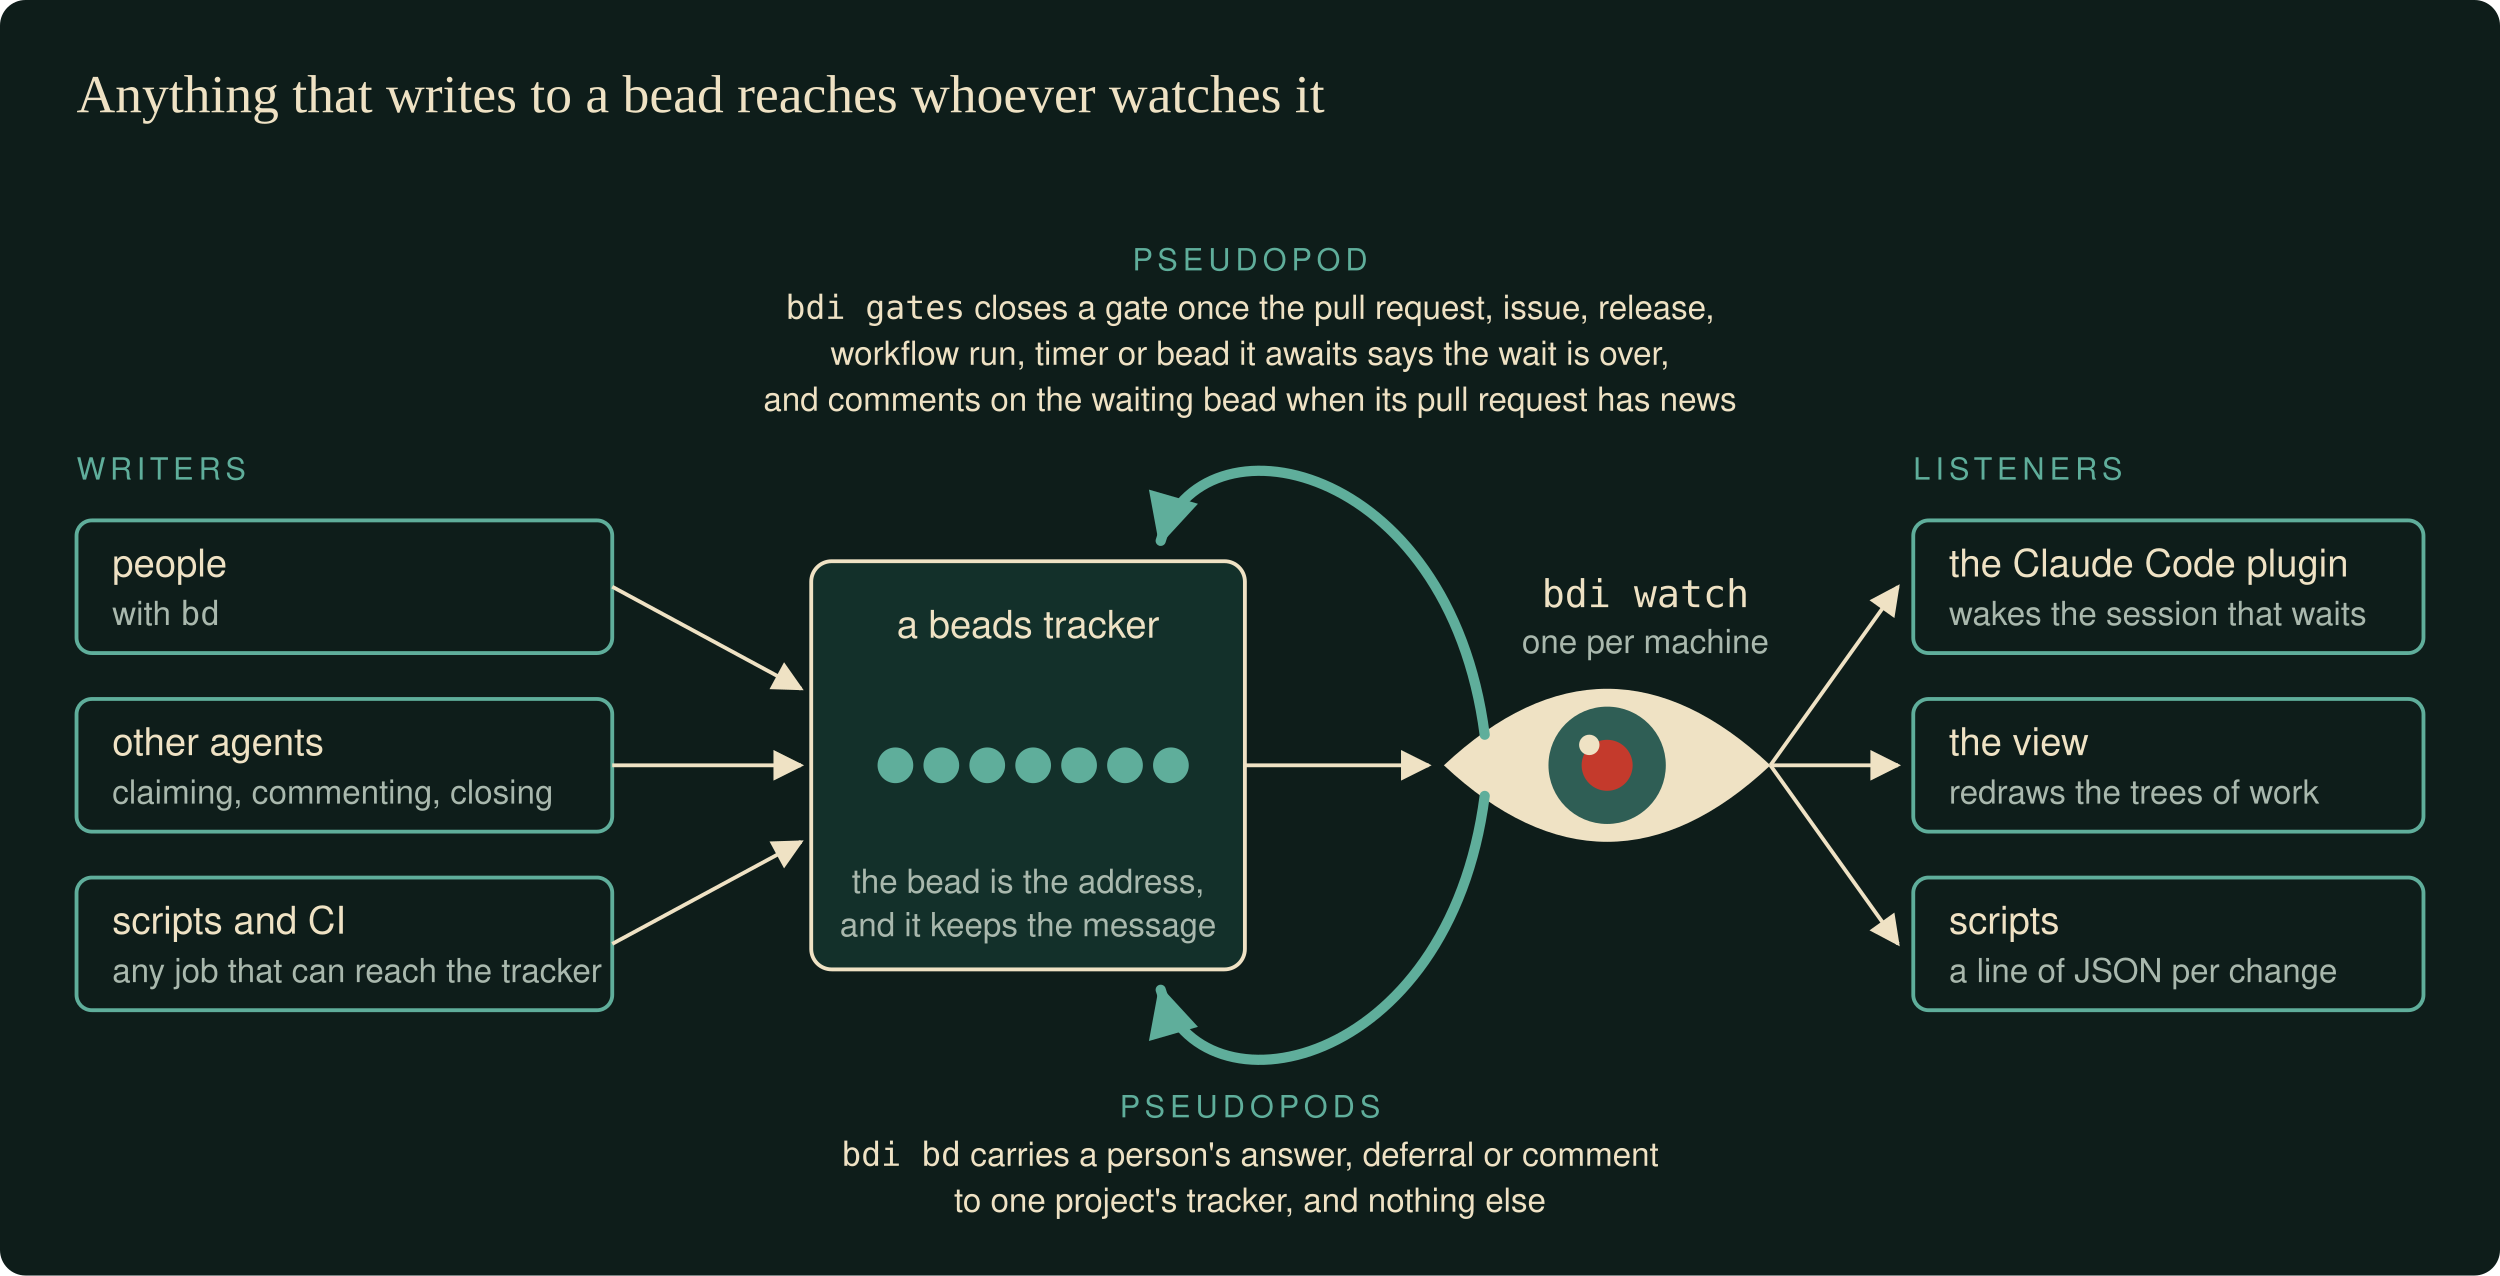
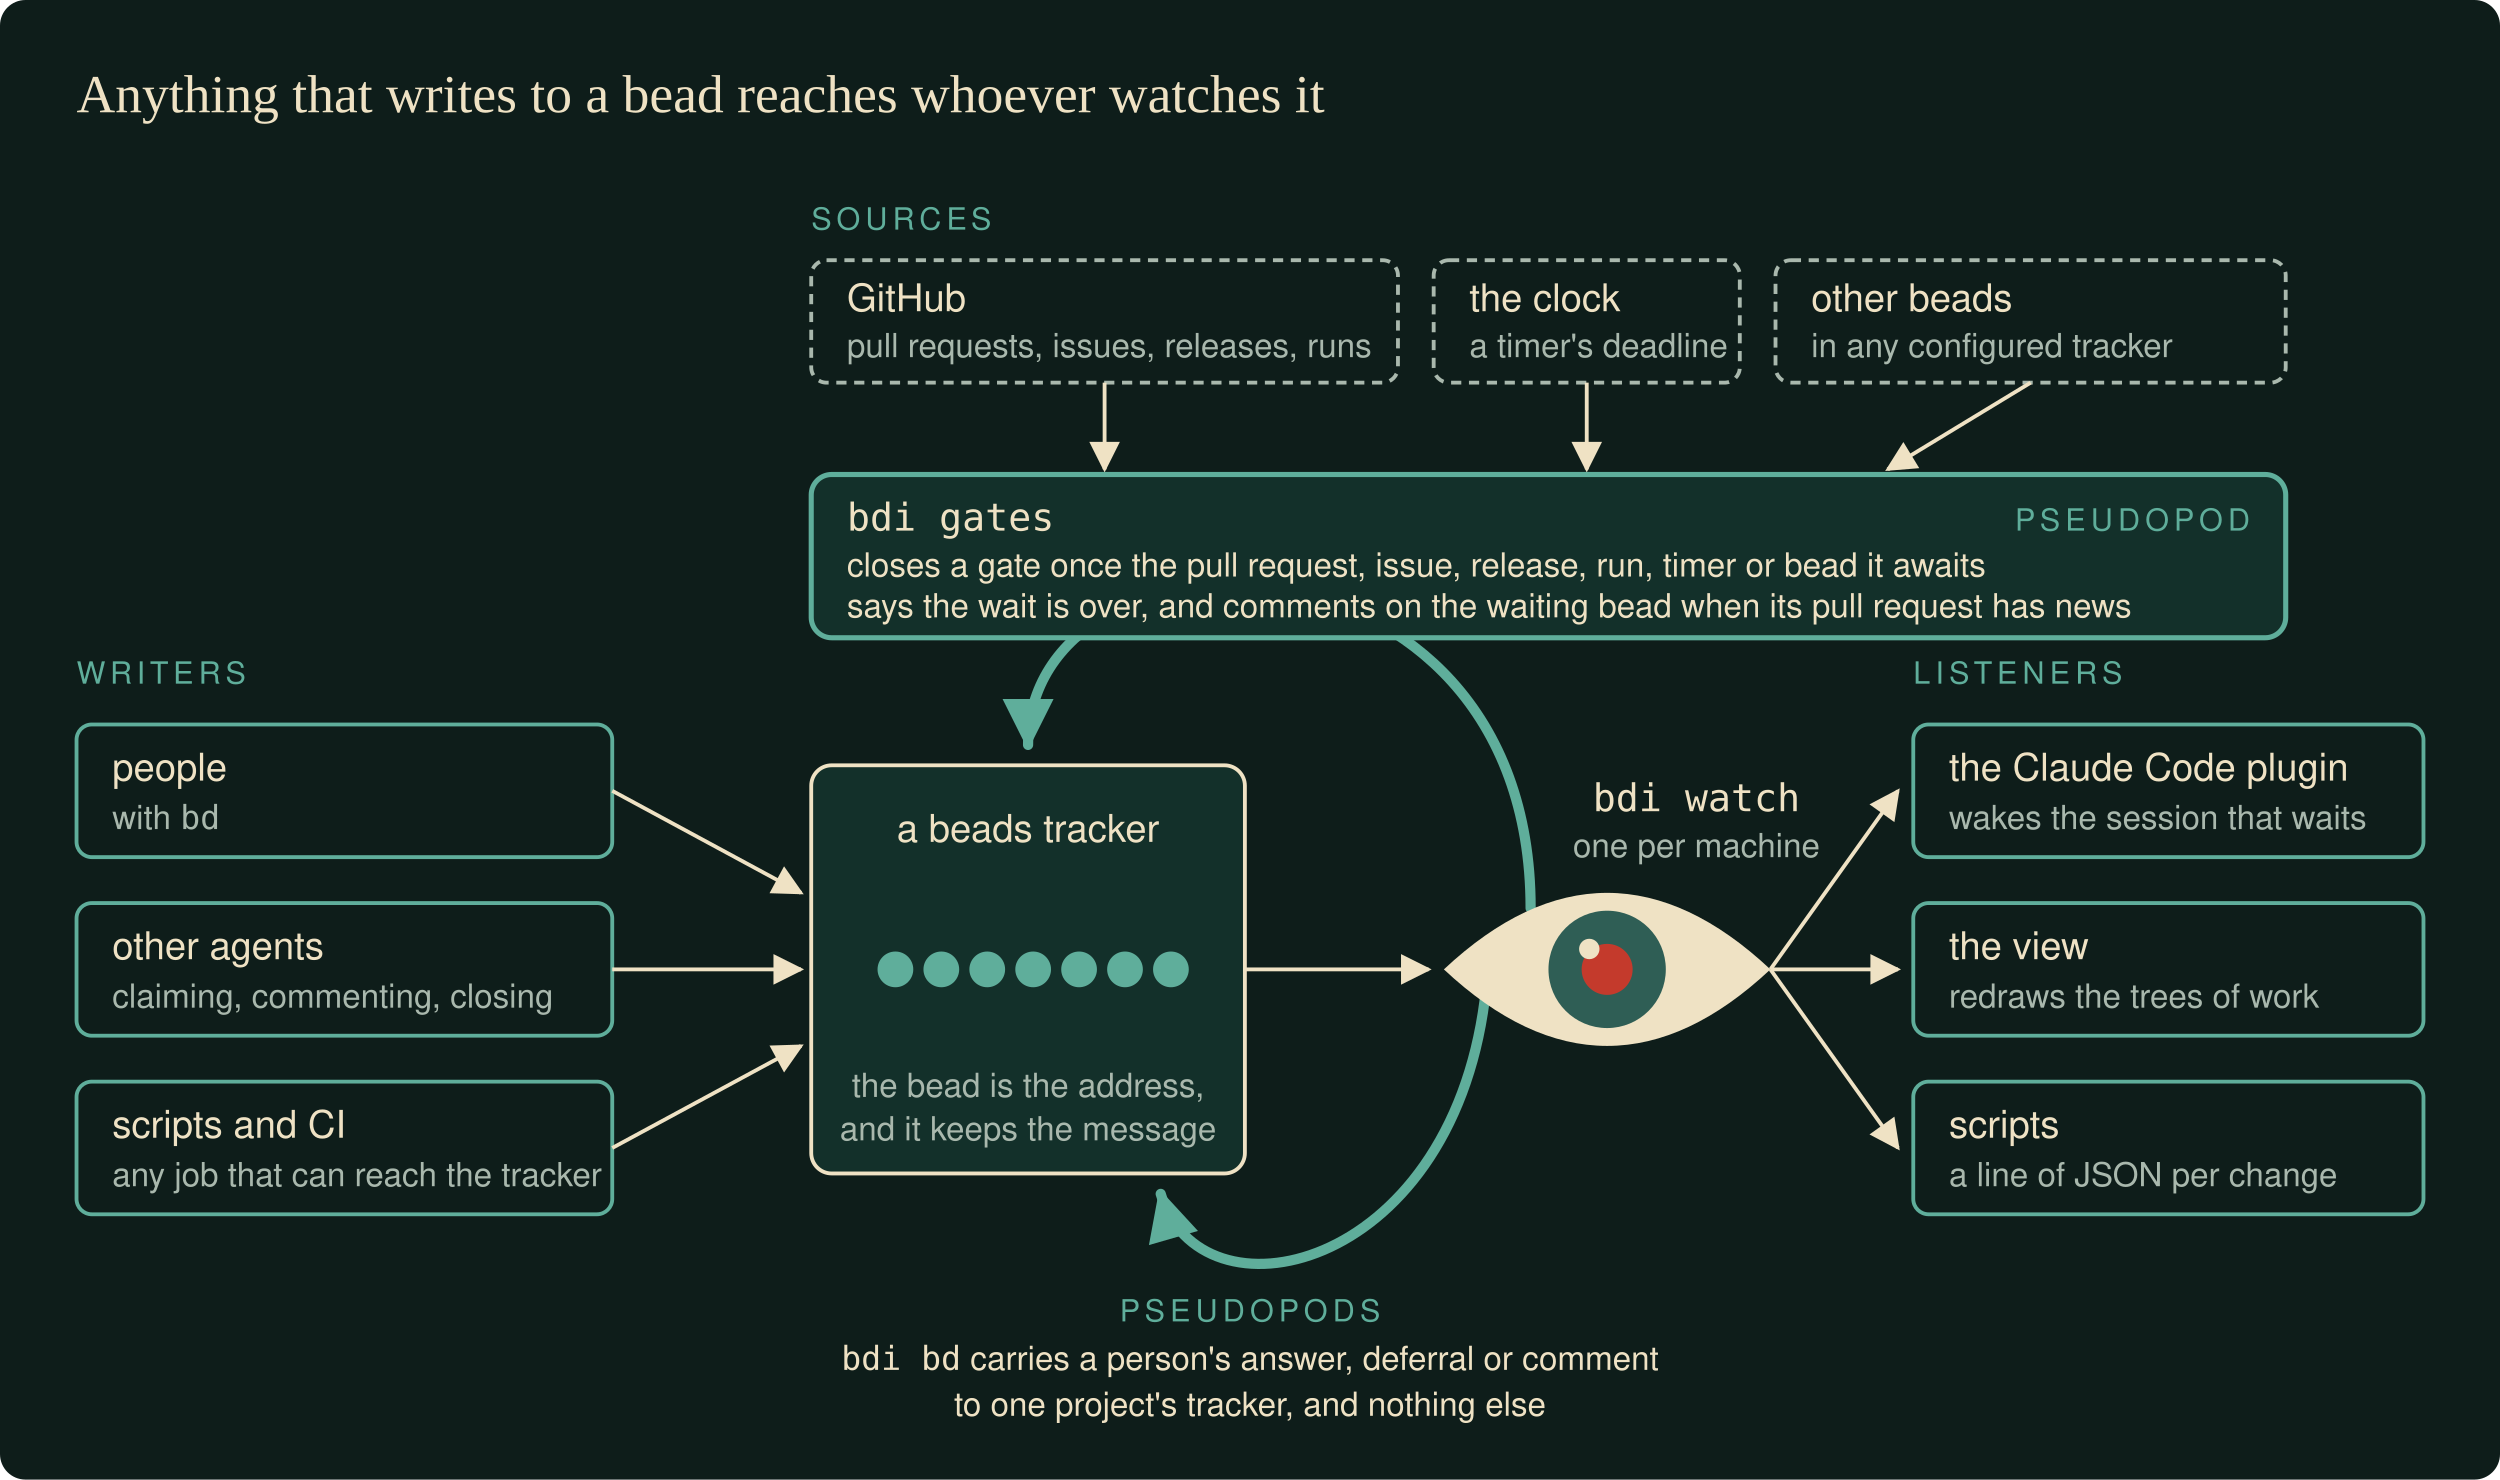
- <svg xmlns="http://www.w3.org/2000/svg" width="980" height="500" viewBox="0 0 980 500" font-family="'Helvetica Neue', Helvetica, Arial, sans-serif" font-size="13">
+ <svg xmlns="http://www.w3.org/2000/svg" width="980" height="580" viewBox="0 0 980 580" font-family="'Helvetica Neue', Helvetica, Arial, sans-serif" font-size="13">
  <defs>
    <marker id="head" viewBox="0 0 10 10" refX="9" refY="5" markerWidth="8" markerHeight="8" orient="auto-start-reverse">
      <path d="M0 0 L10 5 L0 10 z" fill="#efe2c4" />
    </marker>
    <marker id="tentacle-head" viewBox="0 0 10 10" refX="9" refY="5" markerWidth="5" markerHeight="5" orient="auto-start-reverse">
      <path d="M0 0 L10 5 L0 10 z" fill="#5fae9b" />
    </marker>
  </defs>
  <rect width="100%" height="100%" rx="10" fill="#0e1d1a" />
  <text x="30" y="44" font-family="Georgia, 'Times New Roman', serif" font-size="21" fill="#efe2c4">Anything that writes to a bead reaches whoever watches it</text>
-   <text x="30" y="188" font-size="12" letter-spacing="2" fill="#5fae9b">WRITERS</text>
-   <g fill="none" stroke="#5fae9b" stroke-width="1.5">
-     <rect x="30" y="204" width="210" height="52" rx="6" />
-     <rect x="30" y="274" width="210" height="52" rx="6" />
-     <rect x="30" y="344" width="210" height="52" rx="6" />
+   <text x="318" y="90" font-size="12" letter-spacing="2" fill="#5fae9b">SOURCES</text>
+   <g fill="none" stroke="#a9b8ad" stroke-width="1.5" stroke-dasharray="4 3">
+     <rect x="318" y="102" width="230" height="48" rx="6" />
+     <rect x="562" y="102" width="120" height="48" rx="6" />
+     <rect x="696" y="102" width="200" height="48" rx="6" />
  </g>
  <g fill="#efe2c4">
-     <text x="44" y="226" font-size="15">people</text>
-     <text x="44" y="245" fill="#a9b8ad">with <tspan font-family="ui-monospace, Menlo, Consolas, monospace">bd</tspan>
-     </text>
-     <text x="44" y="296" font-size="15">other agents</text>
-     <text x="44" y="315" fill="#a9b8ad">claiming, commenting, closing</text>
-     <text x="44" y="366" font-size="15">scripts and CI</text>
-     <text x="44" y="385" fill="#a9b8ad">any job that can reach the tracker</text>
+     <text x="332" y="122" font-size="15">GitHub</text>
+     <text x="332" y="140" fill="#a9b8ad">pull requests, issues, releases, runs</text>
+     <text x="576" y="122" font-size="15">the clock</text>
+     <text x="576" y="140" fill="#a9b8ad">a timer's deadline</text>
+     <text x="710" y="122" font-size="15">other beads</text>
+     <text x="710" y="140" fill="#a9b8ad">in any configured tracker</text>
  </g>
  <g stroke="#efe2c4" stroke-width="1.5" fill="none" marker-end="url(#head)">
-     <path d="M240 230 L314 270" />
-     <path d="M240 300 L314 300" />
-     <path d="M240 370 L314 330" />
+     <path d="M433 150 L433 184" />
+     <path d="M622 150 L622 184" />
+     <path d="M796 150 L740 184" />
  </g>
-   <rect x="318" y="220" width="170" height="160" rx="8" fill="#13302a" stroke="#efe2c4" stroke-width="1.5" />
-   <text x="403" y="250" text-anchor="middle" font-size="15" fill="#efe2c4">a beads tracker</text>
+   <text x="30" y="268" font-size="12" letter-spacing="2" fill="#5fae9b">WRITERS</text>
+   <g fill="none" stroke="#5fae9b" stroke-width="1.5">
+     <rect x="30" y="284" width="210" height="52" rx="6" />
+     <rect x="30" y="354" width="210" height="52" rx="6" />
+     <rect x="30" y="424" width="210" height="52" rx="6" />
+   </g>
+   <g fill="#efe2c4">
+     <text x="44" y="306" font-size="15">people</text>
+     <text x="44" y="325" fill="#a9b8ad">with <tspan font-family="ui-monospace, Menlo, Consolas, monospace">bd</tspan>
+     </text>
+     <text x="44" y="376" font-size="15">other agents</text>
+     <text x="44" y="395" fill="#a9b8ad">claiming, commenting, closing</text>
+     <text x="44" y="446" font-size="15">scripts and CI</text>
+     <text x="44" y="465" fill="#a9b8ad">any job that can reach the tracker</text>
+   </g>
+   <g stroke="#efe2c4" stroke-width="1.5" fill="none" marker-end="url(#head)">
+     <path d="M240 310 L314 350" />
+     <path d="M240 380 L314 380" />
+     <path d="M240 450 L314 410" />
+   </g>
+   <g stroke="#5fae9b" stroke-width="4" stroke-linecap="round" fill="none" marker-end="url(#tentacle-head)">
+     <path d="M600 356 C600 200, 403 200, 403 292" />
+     <path d="M582 392 C568 500, 470 520, 455 468" />
+   </g>
+   <rect x="318" y="186" width="578" height="64" rx="8" fill="#13302a" stroke="#5fae9b" stroke-width="2" />
+   <text x="332" y="208" font-family="ui-monospace, Menlo, Consolas, monospace" font-size="15" fill="#efe2c4">bdi gates</text>
+   <text x="882" y="208" text-anchor="end" font-size="12" letter-spacing="2" fill="#5fae9b">PSEUDOPOD</text>
+   <text x="332" y="226" fill="#efe2c4">closes a gate once the pull request, issue, release, run, timer or bead it awaits</text>
+   <text x="332" y="242" fill="#efe2c4">says the wait is over, and comments on the waiting bead when its pull request has news</text>
+   <rect x="318" y="300" width="170" height="160" rx="8" fill="#13302a" stroke="#efe2c4" stroke-width="1.5" />
+   <text x="403" y="330" text-anchor="middle" font-size="15" fill="#efe2c4">a beads tracker</text>
  <g fill="#5fae9b">
-     <circle cx="351" cy="300" r="7" />
-     <circle cx="369" cy="300" r="7" />
-     <circle cx="387" cy="300" r="7" />
-     <circle cx="405" cy="300" r="7" />
-     <circle cx="423" cy="300" r="7" />
-     <circle cx="441" cy="300" r="7" />
-     <circle cx="459" cy="300" r="7" />
+     <circle cx="351" cy="380" r="7" />
+     <circle cx="369" cy="380" r="7" />
+     <circle cx="387" cy="380" r="7" />
+     <circle cx="405" cy="380" r="7" />
+     <circle cx="423" cy="380" r="7" />
+     <circle cx="441" cy="380" r="7" />
+     <circle cx="459" cy="380" r="7" />
  </g>
-   <text x="403" y="350" text-anchor="middle" fill="#a9b8ad">the bead is the address,</text>
-   <text x="403" y="367" text-anchor="middle" fill="#a9b8ad">and it keeps the message</text>
-   <path d="M488 300 L560 300" stroke="#efe2c4" stroke-width="1.5" fill="none" marker-end="url(#head)" />
-   <path d="M566 300 Q630 240 694 300 Q630 360 566 300 Z" fill="#efe2c4" />
-   <circle cx="630" cy="300" r="23" fill="#2f5e55" />
-   <circle cx="630" cy="300" r="10" fill="#c43a2c" />
-   <circle cx="623" cy="292" r="4" fill="#efe2c4" />
-   <text x="645" y="238" text-anchor="middle" font-family="ui-monospace, Menlo, Consolas, monospace" font-size="15" fill="#efe2c4">bdi watch</text>
-   <text x="645" y="256" text-anchor="middle" fill="#a9b8ad">one per machine</text>
-   <text x="750" y="188" font-size="12" letter-spacing="2" fill="#5fae9b">LISTENERS</text>
+   <text x="403" y="430" text-anchor="middle" fill="#a9b8ad">the bead is the address,</text>
+   <text x="403" y="447" text-anchor="middle" fill="#a9b8ad">and it keeps the message</text>
+   <path d="M488 380 L560 380" stroke="#efe2c4" stroke-width="1.5" fill="none" marker-end="url(#head)" />
+   <path d="M566 380 Q630 320 694 380 Q630 440 566 380 Z" fill="#efe2c4" />
+   <circle cx="630" cy="380" r="23" fill="#2f5e55" />
+   <circle cx="630" cy="380" r="10" fill="#c43a2c" />
+   <circle cx="623" cy="372" r="4" fill="#efe2c4" />
+   <text x="665" y="318" text-anchor="middle" font-family="ui-monospace, Menlo, Consolas, monospace" font-size="15" fill="#efe2c4">bdi watch</text>
+   <text x="665" y="336" text-anchor="middle" fill="#a9b8ad">one per machine</text>
+   <text x="750" y="268" font-size="12" letter-spacing="2" fill="#5fae9b">LISTENERS</text>
  <g stroke="#efe2c4" stroke-width="1.5" fill="none" marker-end="url(#head)">
-     <path d="M694 300 L744 230" />
-     <path d="M694 300 L744 300" />
-     <path d="M694 300 L744 370" />
+     <path d="M694 380 L744 310" />
+     <path d="M694 380 L744 380" />
+     <path d="M694 380 L744 450" />
  </g>
  <g fill="none" stroke="#5fae9b" stroke-width="1.5">
-     <rect x="750" y="204" width="200" height="52" rx="6" />
-     <rect x="750" y="274" width="200" height="52" rx="6" />
-     <rect x="750" y="344" width="200" height="52" rx="6" />
+     <rect x="750" y="284" width="200" height="52" rx="6" />
+     <rect x="750" y="354" width="200" height="52" rx="6" />
+     <rect x="750" y="424" width="200" height="52" rx="6" />
  </g>
  <g fill="#efe2c4">
-     <text x="764" y="226" font-size="15">the Claude Code plugin</text>
-     <text x="764" y="245" fill="#a9b8ad">wakes the session that waits</text>
-     <text x="764" y="296" font-size="15">the view</text>
-     <text x="764" y="315" fill="#a9b8ad">redraws the trees of work</text>
-     <text x="764" y="366" font-size="15">scripts</text>
-     <text x="764" y="385" fill="#a9b8ad">a line of JSON per change</text>
+     <text x="764" y="306" font-size="15">the Claude Code plugin</text>
+     <text x="764" y="325" fill="#a9b8ad">wakes the session that waits</text>
+     <text x="764" y="376" font-size="15">the view</text>
+     <text x="764" y="395" fill="#a9b8ad">redraws the trees of work</text>
+     <text x="764" y="446" font-size="15">scripts</text>
+     <text x="764" y="465" fill="#a9b8ad">a line of JSON per change</text>
  </g>
-   <g stroke="#5fae9b" stroke-width="4" stroke-linecap="round" fill="none" marker-end="url(#tentacle-head)">
-     <path d="M582 288 C568 180, 470 160, 455 212" />
-     <path d="M582 312 C568 420, 470 440, 455 388" />
-   </g>
-   <text x="490" y="106" text-anchor="middle" fill="#5fae9b" font-size="12" letter-spacing="2">PSEUDOPOD</text>
-   <text x="490" y="125" text-anchor="middle" fill="#efe2c4">
-     <tspan font-family="ui-monospace, Menlo, Consolas, monospace">bdi gates</tspan> closes a gate once the pull request, issue, release,</text>
-   <text x="490" y="143" text-anchor="middle" fill="#efe2c4">workflow run, timer or bead it awaits says the wait is over,</text>
-   <text x="490" y="161" text-anchor="middle" fill="#efe2c4">and comments on the waiting bead when its pull request has news</text>
-   <text x="490" y="438" text-anchor="middle" fill="#5fae9b" font-size="12" letter-spacing="2">PSEUDOPODS</text>
-   <text x="490" y="457" text-anchor="middle" fill="#efe2c4">
+   <text x="490" y="518" text-anchor="middle" fill="#5fae9b" font-size="12" letter-spacing="2">PSEUDOPODS</text>
+   <text x="490" y="537" text-anchor="middle" fill="#efe2c4">
    <tspan font-family="ui-monospace, Menlo, Consolas, monospace">bdi bd</tspan> carries a person's answer, deferral or comment</text>
-   <text x="490" y="475" text-anchor="middle" fill="#efe2c4">to one project's tracker, and nothing else</text>
+   <text x="490" y="555" text-anchor="middle" fill="#efe2c4">to one project's tracker, and nothing else</text>
</svg>
